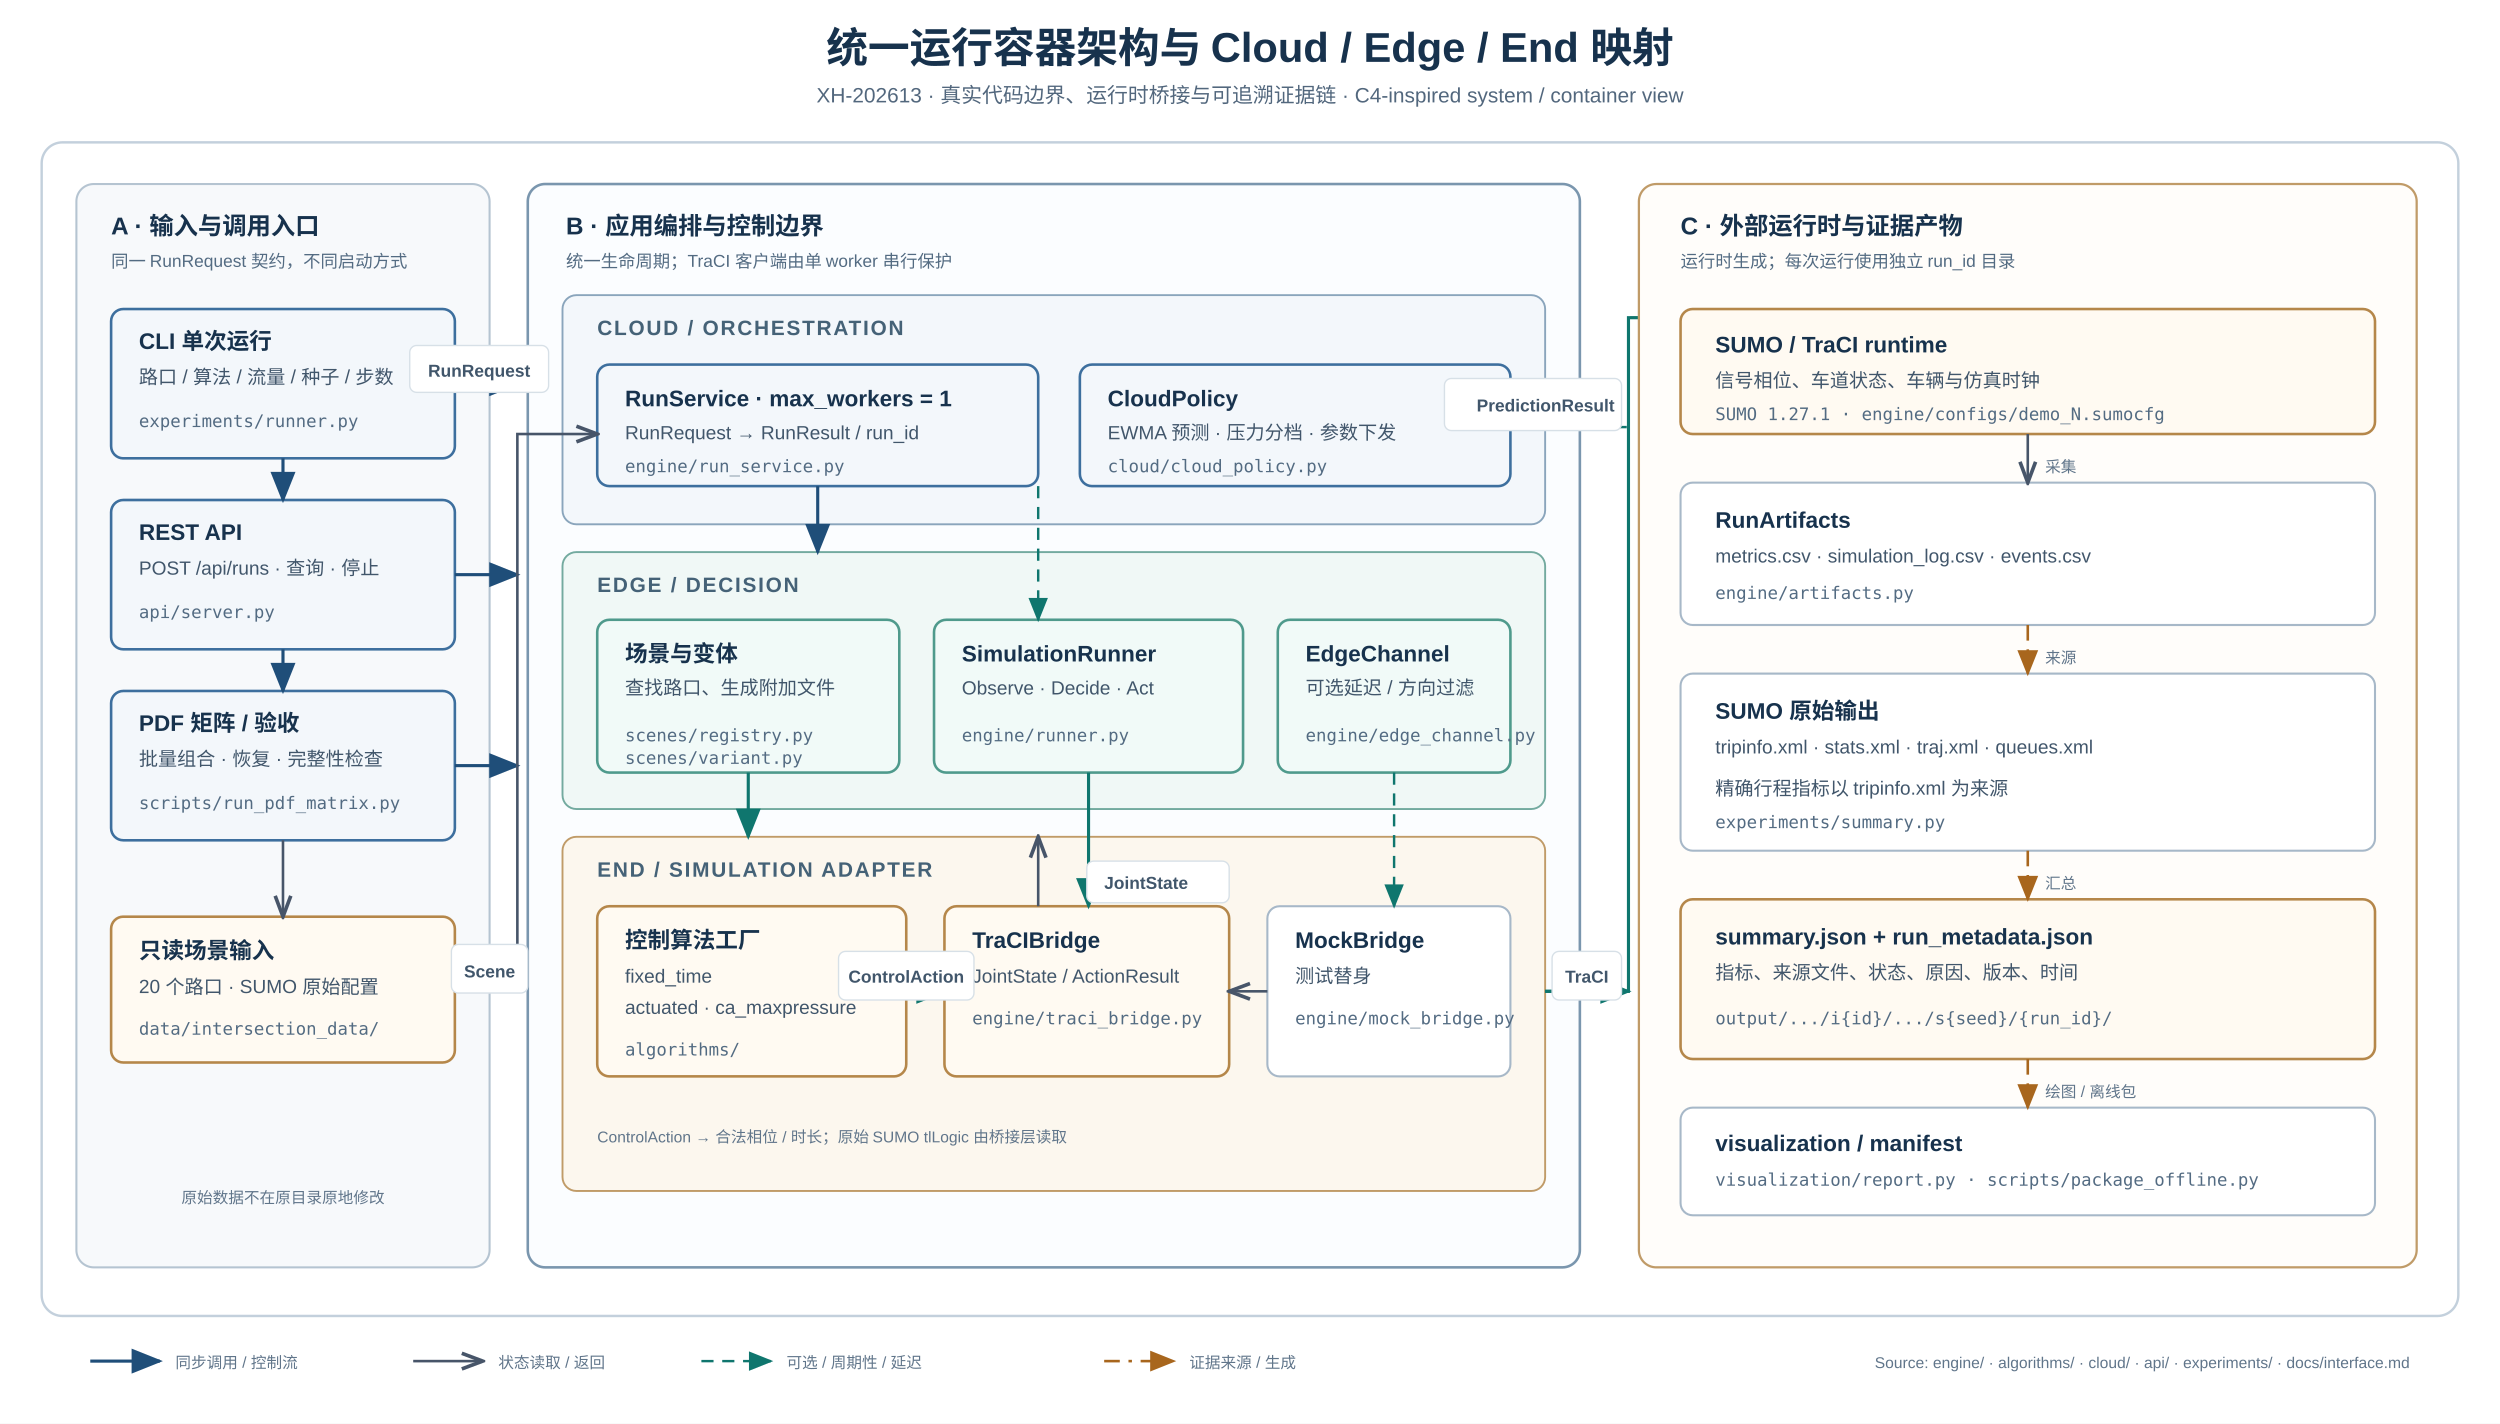
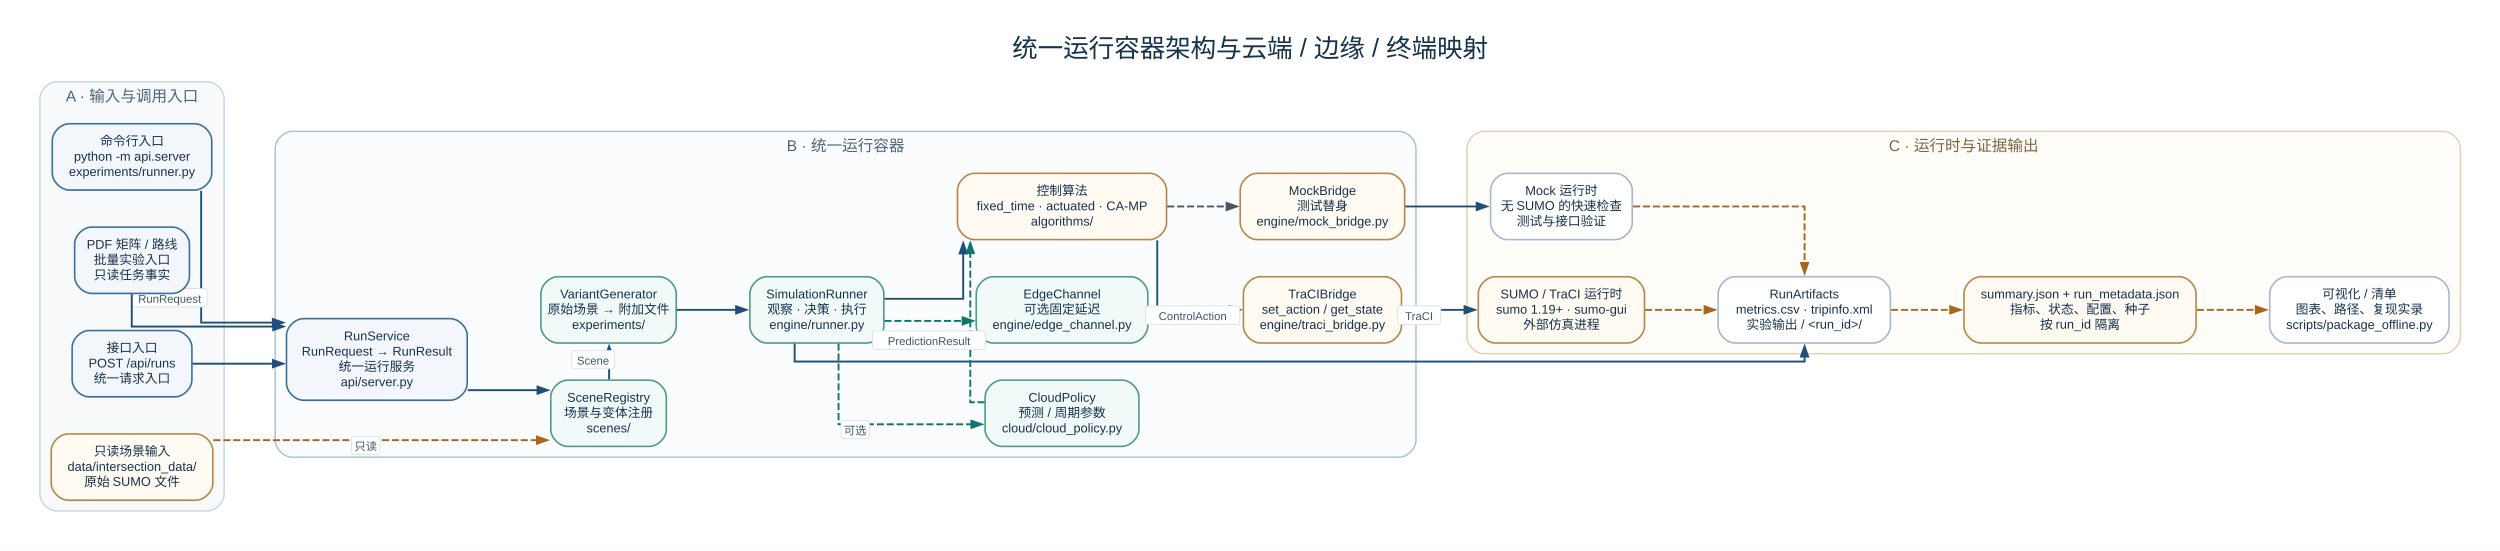
- <svg xmlns="http://www.w3.org/2000/svg" viewBox="0 0 1440 820" role="img" aria-labelledby="architecture-title architecture-desc">
-   <defs>
-     <marker id="arch-solid-blue" markerWidth="10" markerHeight="8" refX="9" refY="4" orient="auto">
-       <path d="M0,0 L10,4 L0,8 Z" fill="#1f4e79" />
-     </marker>
-     <marker id="arch-solid-teal" markerWidth="10" markerHeight="8" refX="9" refY="4" orient="auto">
-       <path d="M0,0 L10,4 L0,8 Z" fill="#0f766e" />
-     </marker>
-     <marker id="arch-open-slate" markerWidth="10" markerHeight="8" refX="9" refY="4" orient="auto">
-       <path d="M1,1 L9,4 L1,7" fill="none" stroke="#475569" stroke-width="1.4" />
-     </marker>
-     <marker id="arch-evidence" markerWidth="10" markerHeight="8" refX="9" refY="4" orient="auto">
-       <path d="M0,0 L10,4 L0,8 Z" fill="#a8661d" />
-     </marker>
-   </defs>
-   <style>
-     .title { font-family: Arial, "Noto Sans CJK SC", "Microsoft YaHei", sans-serif; font-size: 24px; font-weight: 700; fill: #17324d; }
-     .subtitle { font-family: Arial, "Noto Sans CJK SC", "Microsoft YaHei", sans-serif; font-size: 12px; fill: #52677d; }
-     .panel-title { font-family: Arial, "Noto Sans CJK SC", "Microsoft YaHei", sans-serif; font-size: 14px; font-weight: 700; fill: #17324d; }
-     .section-title { font-family: Arial, "Noto Sans CJK SC", "Microsoft YaHei", sans-serif; font-size: 12px; font-weight: 700; letter-spacing: 1px; fill: #456277; }
-     .box-title { font-family: Arial, "Noto Sans CJK SC", "Microsoft YaHei", sans-serif; font-size: 13px; font-weight: 700; fill: #17324d; }
-     .box-text { font-family: Arial, "Noto Sans CJK SC", "Microsoft YaHei", sans-serif; font-size: 11px; fill: #41566b; }
-     .path-text { font-family: "Cascadia Mono", Consolas, monospace; font-size: 10px; fill: #536b82; }
-     .small { font-family: Arial, "Noto Sans CJK SC", "Microsoft YaHei", sans-serif; font-size: 10px; fill: #536b82; }
-     .tiny { font-family: Arial, "Noto Sans CJK SC", "Microsoft YaHei", sans-serif; font-size: 9px; fill: #60758a; }
-     .line-label { font-family: Arial, "Noto Sans CJK SC", "Microsoft YaHei", sans-serif; font-size: 10px; font-weight: 700; fill: #41566b; }
-     .boundary { fill: #fbfdff; stroke: #7a96ae; stroke-width: 1.5; }
-     .box { fill: #ffffff; stroke: #a7b8c8; stroke-width: 1.2; }
-     .box-blue { fill: #f3f7fb; stroke: #3d6f9e; stroke-width: 1.5; }
-     .box-teal { fill: #f1faf8; stroke: #4f9a8c; stroke-width: 1.5; }
-     .box-amber { fill: #fffaf2; stroke: #b5874a; stroke-width: 1.5; }
-     .band-cloud { fill: #f3f7fb; stroke: #8aa5bc; stroke-width: 1.1; }
-     .band-edge { fill: #f0f8f6; stroke: #73aa9f; stroke-width: 1.1; }
-     .band-end { fill: #fcf7ee; stroke: #c09b68; stroke-width: 1.1; }
-     .flow-blue { fill: none; stroke: #1f4e79; stroke-width: 1.8; marker-end: url(#arch-solid-blue); }
-     .flow-teal { fill: none; stroke: #0f766e; stroke-width: 1.8; marker-end: url(#arch-solid-teal); }
-     .flow-open { fill: none; stroke: #475569; stroke-width: 1.5; marker-end: url(#arch-open-slate); }
-     .flow-optional { fill: none; stroke: #0f766e; stroke-width: 1.4; stroke-dasharray: 7 5; marker-end: url(#arch-solid-teal); }
-     .flow-evidence { fill: none; stroke: #a8661d; stroke-width: 1.5; stroke-dasharray: 9 5 2 5; marker-end: url(#arch-evidence); }
-     .label-bg { fill: #ffffff; stroke: #d7e0e7; stroke-width: 0.8; }
-     .rule { stroke: #c8d4df; stroke-width: 1; }
-   </style>
-   <rect width="1440" height="820" fill="#ffffff" />
-   <text x="720" y="36" text-anchor="middle" class="title">统一运行容器架构与 Cloud / Edge / End 映射</text>
-   <text x="720" y="59" text-anchor="middle" class="subtitle">XH-202613 · 真实代码边界、运行时桥接与可追溯证据链 · C4-inspired system / container view</text>
-   <rect x="24" y="82" width="1392" height="676" rx="12" fill="#ffffff" stroke="#c3d0dc" stroke-width="1.4" />
-   <g id="inputs">
-     <rect x="44" y="106" width="238" height="624" rx="10" fill="#f7f9fb" stroke="#b5c4d1" stroke-width="1.2" />
-     <text x="64" y="135" class="panel-title">A · 输入与调用入口</text>
-     <text x="64" y="154" class="small">同一 RunRequest 契约，不同启动方式</text>
-     <rect x="64" y="178" width="198" height="86" rx="7" class="box-blue" />
-     <text x="80" y="201" class="box-title">CLI 单次运行</text>
-     <text x="80" y="221" class="box-text">路口 / 算法 / 流量 / 种子 / 步数</text>
-     <text x="80" y="246" class="path-text">experiments/runner.py</text>
-     <rect x="64" y="288" width="198" height="86" rx="7" class="box-blue" />
-     <text x="80" y="311" class="box-title">REST API</text>
-     <text x="80" y="331" class="box-text">POST /api/runs · 查询 · 停止</text>
-     <text x="80" y="356" class="path-text">api/server.py</text>
-     <rect x="64" y="398" width="198" height="86" rx="7" class="box-blue" />
-     <text x="80" y="421" class="box-title">PDF 矩阵 / 验收</text>
-     <text x="80" y="441" class="box-text">批量组合 · 恢复 · 完整性检查</text>
-     <text x="80" y="466" class="path-text">scripts/run_pdf_matrix.py</text>
-     <rect x="64" y="528" width="198" height="84" rx="7" class="box-amber" />
-     <text x="80" y="552" class="box-title">只读场景输入</text>
-     <text x="80" y="572" class="box-text">20 个路口 · SUMO 原始配置</text>
-     <text x="80" y="596" class="path-text">data/intersection_data/</text>
-     <path d="M163,264 L163,288" class="flow-blue" />
-     <path d="M163,374 L163,398" class="flow-blue" />
-     <path d="M163,484 L163,528" class="flow-open" />
-     <text x="163" y="693" text-anchor="middle" class="tiny">原始数据不在原目录原地修改</text>
-   </g>
-   <g id="run-service-boundary">
-     <rect x="304" y="106" width="606" height="624" rx="10" class="boundary" />
-     <text x="326" y="135" class="panel-title">B · 应用编排与控制边界</text>
-     <text x="326" y="154" class="small">统一生命周期；TraCI 客户端由单 worker 串行保护</text>
-     <rect x="324" y="170" width="566" height="132" rx="8" class="band-cloud" />
-     <text x="344" y="193" class="section-title">CLOUD / ORCHESTRATION</text>
-     <rect x="344" y="210" width="254" height="70" rx="7" class="box-blue" />
-     <text x="360" y="234" class="box-title">RunService · max_workers = 1</text>
-     <text x="360" y="253" class="box-text">RunRequest → RunResult / run_id</text>
-     <text x="360" y="272" class="path-text">engine/run_service.py</text>
-     <rect x="622" y="210" width="248" height="70" rx="7" class="box-blue" />
-     <text x="638" y="234" class="box-title">CloudPolicy</text>
-     <text x="638" y="253" class="box-text">EWMA 预测 · 压力分档 · 参数下发</text>
-     <text x="638" y="272" class="path-text">cloud/cloud_policy.py</text>
-     <rect x="324" y="318" width="566" height="148" rx="8" class="band-edge" />
-     <text x="344" y="341" class="section-title">EDGE / DECISION</text>
-     <rect x="344" y="357" width="174" height="88" rx="7" class="box-teal" />
-     <text x="360" y="381" class="box-title">场景与变体</text>
-     <text x="360" y="400" class="box-text">查找路口、生成附加文件</text>
-     <text x="360" y="427" class="path-text">scenes/registry.py</text>
-     <text x="360" y="440" class="path-text">scenes/variant.py</text>
-     <rect x="538" y="357" width="178" height="88" rx="7" class="box-teal" />
-     <text x="554" y="381" class="box-title">SimulationRunner</text>
-     <text x="554" y="400" class="box-text">Observe · Decide · Act</text>
-     <text x="554" y="427" class="path-text">engine/runner.py</text>
-     <rect x="736" y="357" width="134" height="88" rx="7" class="box-teal" />
-     <text x="752" y="381" class="box-title">EdgeChannel</text>
-     <text x="752" y="400" class="box-text">可选延迟 / 方向过滤</text>
-     <text x="752" y="427" class="path-text">engine/edge_channel.py</text>
-     <rect x="324" y="482" width="566" height="204" rx="8" class="band-end" />
-     <text x="344" y="505" class="section-title">END / SIMULATION ADAPTER</text>
-     <rect x="344" y="522" width="178" height="98" rx="7" class="box-amber" />
-     <text x="360" y="546" class="box-title">控制算法工厂</text>
-     <text x="360" y="566" class="box-text">fixed_time</text>
-     <text x="360" y="584" class="box-text">actuated · ca_maxpressure</text>
-     <text x="360" y="608" class="path-text">algorithms/</text>
-     <rect x="544" y="522" width="164" height="98" rx="7" class="box-amber" />
-     <text x="560" y="546" class="box-title">TraCIBridge</text>
-     <text x="560" y="566" class="box-text">JointState / ActionResult</text>
-     <text x="560" y="590" class="path-text">engine/traci_bridge.py</text>
-     <rect x="730" y="522" width="140" height="98" rx="7" class="box" />
-     <text x="746" y="546" class="box-title">MockBridge</text>
-     <text x="746" y="566" class="box-text">测试替身</text>
-     <text x="746" y="590" class="path-text">engine/mock_bridge.py</text>
-     <text x="344" y="658" class="tiny">ControlAction → 合法相位 / 时长；原始 SUMO tlLogic 由桥接层读取</text>
-     <path d="M471,280 L471,318" class="flow-blue" />
-     <path d="M598,280 L598,357" class="flow-optional" />
-     <path d="M431,445 L431,482" class="flow-teal" />
-     <path d="M627,445 L627,522" class="flow-teal" />
-     <path d="M803,445 L803,522" class="flow-optional" />
-     <path d="M518,571 L544,571" class="flow-teal" />
-     <rect x="483" y="548" width="78" height="28" rx="4" class="label-bg" />
-     <text x="522" y="566" text-anchor="middle" class="line-label">ControlAction</text>
-     <path d="M598,522 L598,482" class="flow-open" />
-     <rect x="626" y="496" width="82" height="24" rx="4" class="label-bg" />
-     <text x="636" y="512" class="line-label">JointState</text>
-     <path d="M730,571 L708,571" class="flow-open" />
-   </g>
-   <g id="simulation-and-bridges">
-     <path d="M262,221 H298" class="flow-blue" />
-     <path d="M262,331 H298" class="flow-blue" />
-     <path d="M262,441 H298" class="flow-blue" />
-     <rect x="236" y="199" width="80" height="27" rx="4" class="label-bg" />
-     <text x="276" y="217" text-anchor="middle" class="line-label">RunRequest</text>
-     <path d="M262,570 H298 V250 H344" class="flow-open" />
-     <rect x="260" y="544" width="44" height="28" rx="4" class="label-bg" />
-     <text x="282" y="563" text-anchor="middle" class="line-label">Scene</text>
-     <path d="M890,571 H938" class="flow-teal" />
-     <path d="M890,571 H938 V183 H984" class="flow-teal" />
-     <rect x="894" y="548" width="40" height="28" rx="4" class="label-bg" />
-     <text x="914" y="566" text-anchor="middle" class="line-label">TraCI</text>
-     <path d="M870,246 H938 V183 H984" class="flow-optional" />
-     <rect x="832" y="218" width="102" height="30" rx="4" class="label-bg" />
-     <text x="930" y="237" text-anchor="end" class="line-label">PredictionResult</text>
-   </g>
-   <g id="evidence-outputs">
-     <rect x="944" y="106" width="448" height="624" rx="10" fill="#fffdfa" stroke="#c09b68" stroke-width="1.3" />
-     <text x="968" y="135" class="panel-title">C · 外部运行时与证据产物</text>
-     <text x="968" y="154" class="small">运行时生成；每次运行使用独立 run_id 目录</text>
-     <rect x="968" y="178" width="400" height="72" rx="7" class="box-amber" />
-     <text x="988" y="203" class="box-title">SUMO / TraCI runtime</text>
-     <text x="988" y="223" class="box-text">信号相位、车道状态、车辆与仿真时钟</text>
-     <text x="988" y="242" class="path-text">SUMO 1.27.1 · engine/configs/demo_N.sumocfg</text>
-     <rect x="968" y="278" width="400" height="82" rx="7" class="box" />
-     <text x="988" y="304" class="box-title">RunArtifacts</text>
-     <text x="988" y="324" class="box-text">metrics.csv · simulation_log.csv · events.csv</text>
-     <text x="988" y="345" class="path-text">engine/artifacts.py</text>
-     <rect x="968" y="388" width="400" height="102" rx="7" class="box" />
-     <text x="988" y="414" class="box-title">SUMO 原始输出</text>
-     <text x="988" y="434" class="box-text">tripinfo.xml · stats.xml · traj.xml · queues.xml</text>
-     <text x="988" y="458" class="box-text">精确行程指标以 tripinfo.xml 为来源</text>
-     <text x="988" y="477" class="path-text">experiments/summary.py</text>
-     <rect x="968" y="518" width="400" height="92" rx="7" class="box-amber" />
-     <text x="988" y="544" class="box-title">summary.json + run_metadata.json</text>
-     <text x="988" y="564" class="box-text">指标、来源文件、状态、原因、版本、时间</text>
-     <text x="988" y="590" class="path-text">output/.../i{id}/.../s{seed}/{run_id}/</text>
-     <rect x="968" y="638" width="400" height="62" rx="7" class="box" />
-     <text x="988" y="663" class="box-title">visualization / manifest</text>
-     <text x="988" y="683" class="path-text">visualization/report.py · scripts/package_offline.py</text>
-     <path d="M1168,250 L1168,278" class="flow-open" />
-     <path d="M1168,360 L1168,388" class="flow-evidence" />
-     <path d="M1168,490 L1168,518" class="flow-evidence" />
-     <path d="M1168,610 L1168,638" class="flow-evidence" />
-     <text x="1178" y="272" class="tiny">采集</text>
-     <text x="1178" y="382" class="tiny">来源</text>
-     <text x="1178" y="512" class="tiny">汇总</text>
-     <text x="1178" y="632" class="tiny">绘图 / 离线包</text>
-   </g>
-   <g id="legend">
-     <line x1="52" y1="784" x2="92" y2="784" class="flow-blue" />
-     <text x="101" y="788" class="tiny">同步调用 / 控制流</text>
-     <line x1="238" y1="784" x2="278" y2="784" class="flow-open" />
-     <text x="287" y="788" class="tiny">状态读取 / 返回</text>
-     <line x1="404" y1="784" x2="444" y2="784" class="flow-optional" />
-     <text x="453" y="788" class="tiny">可选 / 周期性 / 延迟</text>
-     <line x1="636" y1="784" x2="676" y2="784" class="flow-evidence" />
-     <text x="685" y="788" class="tiny">证据来源 / 生成</text>
-     <text x="1388" y="788" text-anchor="end" class="tiny">Source: engine/ · algorithms/ · cloud/ · api/ · experiments/ · docs/interface.md</text>
+ <svg xmlns="http://www.w3.org/2000/svg" role="img" aria-labelledby="architecture-title architecture-desc" width="1765pt" height="389pt" viewBox="0.00 0.00 1765.00 389.00">
+   <g id="graph0" class="graph" transform="scale(1 1) rotate(0) translate(20.16 368.76)">
+     <polygon fill="white" stroke="none" points="-20.16,20.16 -20.16,-368.76 1745.02,-368.76 1745.02,20.16 -20.16,20.16" />
+     <text xml:space="preserve" text-anchor="middle" x="862.43" y="-328.4" font-family="Arial" font-size="18.00" fill="#17324d">统一运行容器架构与云端 / 边缘 / 终端映射</text>
+     <g id="clust1" class="cluster">
+       <path fill="#f7f9fb" stroke="#c8d4df" d="M20,-8C20,-8 126.1,-8 126.1,-8 132.1,-8 138.1,-14 138.1,-20 138.1,-20 138.1,-299 138.1,-299 138.1,-305 132.1,-311 126.1,-311 126.1,-311 20,-311 20,-311 14,-311 8,-305 8,-299 8,-299 8,-20 8,-20 8,-14 14,-8 20,-8" />
+       <text xml:space="preserve" text-anchor="middle" x="73.05" y="-297.1" font-family="Arial" font-size="11.00" fill="#49647b">A · 输入与调用入口</text>
+     </g>
+     <g id="clust3" class="cluster">
+       <path fill="#fbfcfd" stroke="#a8c0d2" d="M186.1,-46C186.1,-46 967.52,-46 967.52,-46 973.52,-46 979.52,-52 979.52,-58 979.52,-58 979.52,-264 979.52,-264 979.52,-270 973.52,-276 967.52,-276 967.52,-276 186.1,-276 186.1,-276 180.1,-276 174.1,-270 174.1,-264 174.1,-264 174.1,-58 174.1,-58 174.1,-52 180.1,-46 186.1,-46" />
+       <text xml:space="preserve" text-anchor="middle" x="576.81" y="-262.1" font-family="Arial" font-size="11.00" fill="#49647b">B · 统一运行容器</text>
+     </g>
+     <g id="clust7" class="cluster">
+       <path fill="#fffdfa" stroke="#e1cfb1" d="M1027.52,-119C1027.52,-119 1704.86,-119 1704.86,-119 1710.86,-119 1716.86,-125 1716.86,-131 1716.86,-131 1716.86,-264 1716.86,-264 1716.86,-270 1710.86,-276 1704.86,-276 1704.86,-276 1027.52,-276 1027.52,-276 1021.52,-276 1015.52,-270 1015.52,-264 1015.52,-264 1015.52,-131 1015.52,-131 1015.52,-125 1021.52,-119 1027.52,-119" />
+       <text xml:space="preserve" text-anchor="middle" x="1366.19" y="-262.1" font-family="Arial" font-size="11.00" fill="#80633e">C · 运行时与证据输出</text>
+     </g>
+     <g id="node1" class="node">
+       <path fill="#f3f7fb" stroke="#3d6f9e" stroke-width="1.15" d="M117.34,-281.4C117.34,-281.4 28.76,-281.4 28.76,-281.4 22.76,-281.4 16.76,-275.4 16.76,-269.4 16.76,-269.4 16.76,-246.6 16.76,-246.6 16.76,-240.6 22.76,-234.6 28.76,-234.6 28.76,-234.6 117.34,-234.6 117.34,-234.6 123.34,-234.6 129.34,-240.6 129.34,-246.6 129.34,-246.6 129.34,-269.4 129.34,-269.4 129.34,-275.4 123.34,-281.4 117.34,-281.4" />
+       <text xml:space="preserve" text-anchor="middle" x="73.05" y="-266.1" font-family="Arial" font-size="9.00" fill="#17324d">命令行入口</text>
+       <text xml:space="preserve" text-anchor="middle" x="73.05" y="-255.3" font-family="Arial" font-size="9.00" fill="#17324d">python -m api.server</text>
+       <text xml:space="preserve" text-anchor="middle" x="73.05" y="-244.5" font-family="Arial" font-size="9.00" fill="#17324d">experiments/runner.py</text>
+     </g>
+     <g id="node5" class="node">
+       <path fill="#f3f7fb" stroke="#3d6f9e" stroke-width="1.15" d="M297.7,-143.8C297.7,-143.8 194.1,-143.8 194.1,-143.8 188.1,-143.8 182.1,-137.8 182.1,-131.8 182.1,-131.8 182.1,-98.2 182.1,-98.2 182.1,-92.2 188.1,-86.2 194.1,-86.2 194.1,-86.2 297.7,-86.2 297.7,-86.2 303.7,-86.2 309.7,-92.2 309.7,-98.2 309.7,-98.2 309.7,-131.8 309.7,-131.8 309.7,-137.8 303.7,-143.8 297.7,-143.8" />
+       <text xml:space="preserve" text-anchor="middle" x="245.9" y="-128.5" font-family="Arial" font-size="9.00" fill="#17324d">RunService</text>
+       <text xml:space="preserve" text-anchor="middle" x="245.9" y="-117.7" font-family="Arial" font-size="9.00" fill="#17324d">RunRequest → RunResult</text>
+       <text xml:space="preserve" text-anchor="middle" x="245.9" y="-106.9" font-family="Arial" font-size="9.00" fill="#17324d">统一运行服务</text>
+       <text xml:space="preserve" text-anchor="middle" x="245.9" y="-96.1" font-family="Arial" font-size="9.00" fill="#17324d">api/server.py</text>
+     </g>
+     <g id="edge1" class="edge">
+       <path fill="none" stroke="#1f4e79" stroke-width="1.35" d="M121.86,-234.04C121.86,-199.81 121.86,-141 121.86,-141 121.86,-141 172.46,-141 172.46,-141" />
+       <polygon fill="#1f4e79" stroke="#1f4e79" stroke-width="1.35" points="172.46,-143.52 179.66,-141 172.46,-138.48 172.46,-143.52" />
+       <rect x="73.13" y="-165.02" width="53.00" height="13" rx="2" fill="#ffffff" stroke="#d7e0e7" stroke-width="0.6" />
+       <text xml:space="preserve" text-anchor="middle" x="99.63" y="-155.02" font-family="Arial" font-size="8.00" fill="#41566b">RunRequest</text>
+     </g>
+     <g id="node2" class="node">
+       <path fill="#f3f7fb" stroke="#3d6f9e" stroke-width="1.15" d="M103.33,-135.4C103.33,-135.4 42.77,-135.4 42.77,-135.4 36.77,-135.4 30.77,-129.4 30.77,-123.4 30.77,-123.4 30.77,-100.6 30.77,-100.6 30.77,-94.6 36.77,-88.6 42.77,-88.6 42.77,-88.6 103.33,-88.6 103.33,-88.6 109.33,-88.6 115.33,-94.6 115.33,-100.6 115.33,-100.6 115.33,-123.4 115.33,-123.4 115.33,-129.4 109.33,-135.4 103.33,-135.4" />
+       <text xml:space="preserve" text-anchor="middle" x="73.05" y="-120.1" font-family="Arial" font-size="9.00" fill="#17324d">接口入口</text>
+       <text xml:space="preserve" text-anchor="middle" x="73.05" y="-109.3" font-family="Arial" font-size="9.00" fill="#17324d">POST /api/runs</text>
+       <text xml:space="preserve" text-anchor="middle" x="73.05" y="-98.5" font-family="Arial" font-size="9.00" fill="#17324d">统一请求入口</text>
+     </g>
+     <g id="edge2" class="edge">
+       <path fill="none" stroke="#1f4e79" stroke-width="1.35" d="M115.78,-112C115.78,-112 172.53,-112 172.53,-112" />
+       <polygon fill="#1f4e79" stroke="#1f4e79" stroke-width="1.35" points="172.53,-114.52 179.73,-112 172.53,-109.48 172.53,-114.52" />
+     </g>
+     <g id="node3" class="node">
+       <path fill="#f3f7fb" stroke="#3d6f9e" stroke-width="1.15" d="M101.58,-208.4C101.58,-208.4 44.53,-208.4 44.53,-208.4 38.53,-208.4 32.53,-202.4 32.53,-196.4 32.53,-196.4 32.53,-173.6 32.53,-173.6 32.53,-167.6 38.53,-161.6 44.53,-161.6 44.53,-161.6 101.58,-161.6 101.58,-161.6 107.58,-161.6 113.58,-167.6 113.58,-173.6 113.58,-173.6 113.58,-196.4 113.58,-196.4 113.58,-202.4 107.58,-208.4 101.58,-208.4" />
+       <text xml:space="preserve" text-anchor="middle" x="73.05" y="-193.1" font-family="Arial" font-size="9.00" fill="#17324d">PDF 矩阵 / 路线</text>
+       <text xml:space="preserve" text-anchor="middle" x="73.05" y="-182.3" font-family="Arial" font-size="9.00" fill="#17324d">批量实验入口</text>
+       <text xml:space="preserve" text-anchor="middle" x="73.05" y="-171.5" font-family="Arial" font-size="9.00" fill="#17324d">只读任务事实</text>
+     </g>
+     <g id="edge3" class="edge">
+       <path fill="none" stroke="#1f4e79" stroke-width="1.35" d="M72.86,-161.05C72.86,-149.54 72.86,-138.2 72.86,-138.2 72.86,-138.2 172.72,-138.2 172.72,-138.2" />
+       <polygon fill="#1f4e79" stroke="#1f4e79" stroke-width="1.35" points="172.72,-140.72 179.92,-138.2 172.72,-135.68 172.72,-140.72" />
+     </g>
+     <g id="node4" class="node">
+       <path fill="#fffaf2" stroke="#b5874a" stroke-width="1.15" d="M118.1,-62.4C118.1,-62.4 28,-62.4 28,-62.4 22,-62.4 16,-56.4 16,-50.4 16,-50.4 16,-27.6 16,-27.6 16,-21.6 22,-15.6 28,-15.6 28,-15.6 118.1,-15.6 118.1,-15.6 124.1,-15.6 130.1,-21.6 130.1,-27.6 130.1,-27.6 130.1,-50.4 130.1,-50.4 130.1,-56.4 124.1,-62.4 118.1,-62.4" />
+       <text xml:space="preserve" text-anchor="middle" x="73.05" y="-47.1" font-family="Arial" font-size="9.00" fill="#17324d">只读场景输入</text>
+       <text xml:space="preserve" text-anchor="middle" x="73.05" y="-36.3" font-family="Arial" font-size="9.00" fill="#17324d">data/intersection_data/</text>
+       <text xml:space="preserve" text-anchor="middle" x="73.05" y="-25.5" font-family="Arial" font-size="9.00" fill="#17324d">原始 SUMO 文件</text>
+     </g>
+     <g id="node6" class="node">
+       <path fill="#f1faf8" stroke="#4f9a8c" stroke-width="1.15" d="M438.26,-100.4C438.26,-100.4 380.69,-100.4 380.69,-100.4 374.69,-100.4 368.69,-94.4 368.69,-88.4 368.69,-88.4 368.69,-65.6 368.69,-65.6 368.69,-59.6 374.69,-53.6 380.69,-53.6 380.69,-53.6 438.26,-53.6 438.26,-53.6 444.26,-53.6 450.26,-59.6 450.26,-65.6 450.26,-65.6 450.26,-88.4 450.26,-88.4 450.26,-94.4 444.26,-100.4 438.26,-100.4" />
+       <text xml:space="preserve" text-anchor="middle" x="409.48" y="-85.1" font-family="Arial" font-size="9.00" fill="#17324d">SceneRegistry</text>
+       <text xml:space="preserve" text-anchor="middle" x="409.48" y="-74.3" font-family="Arial" font-size="9.00" fill="#17324d">场景与变体注册</text>
+       <text xml:space="preserve" text-anchor="middle" x="409.48" y="-63.5" font-family="Arial" font-size="9.00" fill="#17324d">scenes/</text>
+     </g>
+     <g id="edge4" class="edge">
+       <path fill="none" stroke="#a8661d" stroke-width="1.35" stroke-dasharray="5,2" d="M130.5,-58C130.5,-58 358.93,-58 358.93,-58" />
+       <polygon fill="#a8661d" stroke="#a8661d" stroke-width="1.35" points="358.93,-60.52 366.13,-58 358.93,-55.48 358.93,-60.52" />
+       <rect x="228.05" y="-60.80" width="20.00" height="13" rx="2" fill="#ffffff" stroke="#d7e0e7" stroke-width="0.6" />
+       <text xml:space="preserve" text-anchor="middle" x="238.05" y="-50.8" font-family="Arial" font-size="8.00" fill="#41566b">只读</text>
+     </g>
+     <g id="edge5" class="edge">
+       <path fill="none" stroke="#1f4e79" stroke-width="1.35" d="M310.08,-93.3C310.08,-93.3 359.33,-93.3 359.33,-93.3" />
+       <polygon fill="#1f4e79" stroke="#1f4e79" stroke-width="1.35" points="359.33,-95.82 366.53,-93.3 359.33,-90.78 359.33,-95.82" />
+     </g>
+     <g id="node7" class="node">
+       <path fill="#f1faf8" stroke="#4f9a8c" stroke-width="1.15" d="M445.25,-173.4C445.25,-173.4 373.7,-173.4 373.7,-173.4 367.7,-173.4 361.7,-167.4 361.7,-161.4 361.7,-161.4 361.7,-138.6 361.7,-138.6 361.7,-132.6 367.7,-126.6 373.7,-126.6 373.7,-126.6 445.25,-126.6 445.25,-126.6 451.25,-126.6 457.25,-132.6 457.25,-138.6 457.25,-138.6 457.25,-161.4 457.25,-161.4 457.25,-167.4 451.25,-173.4 445.25,-173.4" />
+       <text xml:space="preserve" text-anchor="middle" x="409.48" y="-158.1" font-family="Arial" font-size="9.00" fill="#17324d">VariantGenerator</text>
+       <text xml:space="preserve" text-anchor="middle" x="409.48" y="-147.3" font-family="Arial" font-size="9.00" fill="#17324d">原始场景 → 附加文件</text>
+       <text xml:space="preserve" text-anchor="middle" x="409.48" y="-136.5" font-family="Arial" font-size="9.00" fill="#17324d">experiments/</text>
+     </g>
+     <g id="edge6" class="edge">
+       <path fill="none" stroke="#1f4e79" stroke-width="1.35" d="M409.86,-100.9C409.86,-100.9 409.86,-117.05 409.86,-117.05" />
+       <polygon fill="#1f4e79" stroke="#1f4e79" stroke-width="1.35" points="407.34,-117.05 409.86,-124.25 412.38,-117.05 407.34,-117.05" />
+       <rect x="383.27" y="-121.38" width="30.50" height="13" rx="2" fill="#ffffff" stroke="#d7e0e7" stroke-width="0.6" />
+       <text xml:space="preserve" text-anchor="middle" x="398.52" y="-111.38" font-family="Arial" font-size="8.00" fill="#41566b">Scene</text>
+     </g>
+     <g id="node8" class="node">
+       <path fill="#f1faf8" stroke="#4f9a8c" stroke-width="1.15" d="M591.83,-173.4C591.83,-173.4 521.25,-173.4 521.25,-173.4 515.25,-173.4 509.25,-167.4 509.25,-161.4 509.25,-161.4 509.25,-138.6 509.25,-138.6 509.25,-132.6 515.25,-126.6 521.25,-126.6 521.25,-126.6 591.83,-126.6 591.83,-126.6 597.83,-126.6 603.83,-132.6 603.83,-138.6 603.83,-138.6 603.83,-161.4 603.83,-161.4 603.83,-167.4 597.83,-173.4 591.83,-173.4" />
+       <text xml:space="preserve" text-anchor="middle" x="556.54" y="-158.1" font-family="Arial" font-size="9.00" fill="#17324d">SimulationRunner</text>
+       <text xml:space="preserve" text-anchor="middle" x="556.54" y="-147.3" font-family="Arial" font-size="9.00" fill="#17324d">观察 · 决策 · 执行</text>
+       <text xml:space="preserve" text-anchor="middle" x="556.54" y="-136.5" font-family="Arial" font-size="9.00" fill="#17324d">engine/runner.py</text>
+     </g>
+     <g id="edge7" class="edge">
+       <path fill="none" stroke="#1f4e79" stroke-width="1.35" d="M457.63,-150C457.63,-150 499.54,-150 499.54,-150" />
+       <polygon fill="#1f4e79" stroke="#1f4e79" stroke-width="1.35" points="499.54,-152.52 506.74,-150 499.54,-147.48 499.54,-152.52" />
+     </g>
+     <g id="node9" class="node">
+       <path fill="#f1faf8" stroke="#4f9a8c" stroke-width="1.15" d="M771.92,-100.4C771.92,-100.4 687.33,-100.4 687.33,-100.4 681.33,-100.4 675.33,-94.4 675.33,-88.4 675.33,-88.4 675.33,-65.6 675.33,-65.6 675.33,-59.6 681.33,-53.6 687.33,-53.6 687.33,-53.6 771.92,-53.6 771.92,-53.6 777.92,-53.6 783.92,-59.6 783.92,-65.6 783.92,-65.6 783.92,-88.4 783.92,-88.4 783.92,-94.4 777.92,-100.4 771.92,-100.4" />
+       <text xml:space="preserve" text-anchor="middle" x="729.63" y="-85.1" font-family="Arial" font-size="9.00" fill="#17324d">CloudPolicy</text>
+       <text xml:space="preserve" text-anchor="middle" x="729.63" y="-74.3" font-family="Arial" font-size="9.00" fill="#17324d">预测 / 周期参数</text>
+       <text xml:space="preserve" text-anchor="middle" x="729.63" y="-63.5" font-family="Arial" font-size="9.00" fill="#17324d">cloud/cloud_policy.py</text>
+     </g>
+     <g id="edge8" class="edge">
+       <path fill="none" stroke="#0f766e" stroke-width="1.35" stroke-dasharray="5,2" d="M571.86,-126.19C571.86,-102.36 571.86,-69.2 571.86,-69.2 571.86,-69.2 665.65,-69.2 665.65,-69.2" />
+       <polygon fill="#0f766e" stroke="#0f766e" stroke-width="1.35" points="665.65,-71.72 672.85,-69.2 665.65,-66.68 665.65,-71.72" />
+       <rect x="573.59" y="-72.00" width="20.00" height="13" rx="2" fill="#ffffff" stroke="#d7e0e7" stroke-width="0.6" />
+       <text xml:space="preserve" text-anchor="middle" x="583.59" y="-62" font-family="Arial" font-size="8.00" fill="#41566b">可选</text>
+     </g>
+     <g id="node10" class="node">
+       <path fill="#f1faf8" stroke="#4f9a8c" stroke-width="1.15" d="M778.19,-173.4C778.19,-173.4 681.06,-173.4 681.06,-173.4 675.06,-173.4 669.06,-167.4 669.06,-161.4 669.06,-161.4 669.06,-138.6 669.06,-138.6 669.06,-132.6 675.06,-126.6 681.06,-126.6 681.06,-126.6 778.19,-126.6 778.19,-126.6 784.19,-126.6 790.19,-132.6 790.19,-138.6 790.19,-138.6 790.19,-161.4 790.19,-161.4 790.19,-167.4 784.19,-173.4 778.19,-173.4" />
+       <text xml:space="preserve" text-anchor="middle" x="729.63" y="-158.1" font-family="Arial" font-size="9.00" fill="#17324d">EdgeChannel</text>
+       <text xml:space="preserve" text-anchor="middle" x="729.63" y="-147.3" font-family="Arial" font-size="9.00" fill="#17324d">可选固定延迟</text>
+       <text xml:space="preserve" text-anchor="middle" x="729.63" y="-136.5" font-family="Arial" font-size="9.00" fill="#17324d">engine/edge_channel.py</text>
+     </g>
+     <g id="edge9" class="edge">
+       <path fill="none" stroke="#0f766e" stroke-width="1.35" stroke-dasharray="5,2" d="M604.3,-142.2C604.3,-142.2 659.46,-142.2 659.46,-142.2" />
+       <polygon fill="#0f766e" stroke="#0f766e" stroke-width="1.35" points="659.46,-144.72 666.66,-142.2 659.46,-139.68 659.46,-144.72" />
+     </g>
+     <g id="node11" class="node">
+       <path fill="#fffaf2" stroke="#b5874a" stroke-width="1.15" d="M791.42,-246.4C791.42,-246.4 667.83,-246.4 667.83,-246.4 661.83,-246.4 655.83,-240.4 655.83,-234.4 655.83,-234.4 655.83,-211.6 655.83,-211.6 655.83,-205.6 661.83,-199.6 667.83,-199.6 667.83,-199.6 791.42,-199.6 791.42,-199.6 797.42,-199.6 803.42,-205.6 803.42,-211.6 803.42,-211.6 803.42,-234.4 803.42,-234.4 803.42,-240.4 797.42,-246.4 791.42,-246.4" />
+       <text xml:space="preserve" text-anchor="middle" x="729.63" y="-231.1" font-family="Arial" font-size="9.00" fill="#17324d">控制算法</text>
+       <text xml:space="preserve" text-anchor="middle" x="729.63" y="-220.3" font-family="Arial" font-size="9.00" fill="#17324d">fixed_time · actuated · CA-MP</text>
+       <text xml:space="preserve" text-anchor="middle" x="729.63" y="-209.5" font-family="Arial" font-size="9.00" fill="#17324d">algorithms/</text>
+     </g>
+     <g id="edge10" class="edge">
+       <path fill="none" stroke="#1f4e79" stroke-width="1.35" d="M604.27,-157.8C631.34,-157.8 659.86,-157.8 659.86,-157.8 659.86,-157.8 659.86,-189.85 659.86,-189.85" />
+       <polygon fill="#1f4e79" stroke="#1f4e79" stroke-width="1.35" points="657.34,-189.85 659.86,-197.05 662.38,-189.85 657.34,-189.85" />
+     </g>
+     <g id="node16" class="node">
+       <path fill="#ffffff" stroke="#a7b8c8" stroke-width="1.15" d="M1302.41,-173.4C1302.41,-173.4 1204.86,-173.4 1204.86,-173.4 1198.86,-173.4 1192.86,-167.4 1192.86,-161.4 1192.86,-161.4 1192.86,-138.6 1192.86,-138.6 1192.86,-132.6 1198.86,-126.6 1204.86,-126.6 1204.86,-126.6 1302.41,-126.6 1302.41,-126.6 1308.41,-126.6 1314.41,-132.6 1314.41,-138.6 1314.41,-138.6 1314.41,-161.4 1314.41,-161.4 1314.41,-167.4 1308.41,-173.4 1302.41,-173.4" />
+       <text xml:space="preserve" text-anchor="middle" x="1253.63" y="-158.1" font-family="Arial" font-size="9.00" fill="#17324d">RunArtifacts</text>
+       <text xml:space="preserve" text-anchor="middle" x="1253.63" y="-147.3" font-family="Arial" font-size="9.00" fill="#17324d">metrics.csv · tripinfo.xml</text>
+       <text xml:space="preserve" text-anchor="middle" x="1253.63" y="-136.5" font-family="Arial" font-size="9.00" fill="#17324d">实验输出 / &lt;run_id&gt;/</text>
+     </g>
+     <g id="edge16" class="edge">
+       <path fill="none" stroke="#1f4e79" stroke-width="1.35" d="M540.86,-126.27C540.86,-119.29 540.86,-113.5 540.86,-113.5 540.86,-113.5 1253.86,-113.5 1253.86,-113.5 1253.86,-113.5 1253.86,-117.02 1253.86,-117.02" />
+       <polygon fill="#1f4e79" stroke="#1f4e79" stroke-width="1.35" points="1251.34,-117.02 1253.86,-124.22 1256.38,-117.02 1251.34,-117.02" />
+     </g>
+     <g id="edge15" class="edge">
+       <path fill="none" stroke="#0f766e" stroke-width="1.35" stroke-dasharray="5,2" d="M674.98,-84.8C668.91,-84.8 664.86,-84.8 664.86,-84.8 664.86,-84.8 664.86,-190 664.86,-190" />
+       <polygon fill="#0f766e" stroke="#0f766e" stroke-width="1.35" points="662.34,-190 664.86,-197.2 667.38,-190 662.34,-190" />
+       <rect x="595.74" y="-135.14" width="80.00" height="13" rx="2" fill="#ffffff" stroke="#d7e0e7" stroke-width="0.6" />
+       <text xml:space="preserve" text-anchor="middle" x="635.74" y="-125.14" font-family="Arial" font-size="8.00" fill="#41566b">PredictionResult</text>
+     </g>
+     <g id="node12" class="node">
+       <path fill="#fffaf2" stroke="#b5874a" stroke-width="1.15" d="M957.27,-173.4C957.27,-173.4 869.67,-173.4 869.67,-173.4 863.67,-173.4 857.67,-167.4 857.67,-161.4 857.67,-161.4 857.67,-138.6 857.67,-138.6 857.67,-132.6 863.67,-126.6 869.67,-126.6 869.67,-126.6 957.27,-126.6 957.27,-126.6 963.27,-126.6 969.27,-132.6 969.27,-138.6 969.27,-138.6 969.27,-161.4 969.27,-161.4 969.27,-167.4 963.27,-173.4 957.27,-173.4" />
+       <text xml:space="preserve" text-anchor="middle" x="913.47" y="-158.1" font-family="Arial" font-size="9.00" fill="#17324d">TraCIBridge</text>
+       <text xml:space="preserve" text-anchor="middle" x="913.47" y="-147.3" font-family="Arial" font-size="9.00" fill="#17324d">set_action / get_state</text>
+       <text xml:space="preserve" text-anchor="middle" x="913.47" y="-136.5" font-family="Arial" font-size="9.00" fill="#17324d">engine/traci_bridge.py</text>
+     </g>
+     <g id="edge11" class="edge">
+       <path fill="none" stroke="#1f4e79" stroke-width="1.35" d="M796.86,-199.1C796.86,-177.81 796.86,-150 796.86,-150 796.86,-150 847.97,-150 847.97,-150" />
+       <polygon fill="#1f4e79" stroke="#1f4e79" stroke-width="1.35" points="847.97,-152.52 855.17,-150 847.97,-147.48 847.97,-152.52" />
+       <rect x="788.63" y="-152.80" width="66.50" height="13" rx="2" fill="#ffffff" stroke="#d7e0e7" stroke-width="0.6" />
+       <text xml:space="preserve" text-anchor="middle" x="821.88" y="-142.8" font-family="Arial" font-size="8.00" fill="#41566b">ControlAction</text>
+     </g>
+     <g id="node13" class="node">
+       <path fill="#fffaf2" stroke="#b5874a" stroke-width="1.15" d="M959.52,-246.4C959.52,-246.4 867.42,-246.4 867.42,-246.4 861.42,-246.4 855.42,-240.4 855.42,-234.4 855.42,-234.4 855.42,-211.6 855.42,-211.6 855.42,-205.6 861.42,-199.6 867.42,-199.6 867.42,-199.6 959.52,-199.6 959.52,-199.6 965.52,-199.6 971.52,-205.6 971.52,-211.6 971.52,-211.6 971.52,-234.4 971.52,-234.4 971.52,-240.4 965.52,-246.4 959.52,-246.4" />
+       <text xml:space="preserve" text-anchor="middle" x="913.47" y="-231.1" font-family="Arial" font-size="9.00" fill="#17324d">MockBridge</text>
+       <text xml:space="preserve" text-anchor="middle" x="913.47" y="-220.3" font-family="Arial" font-size="9.00" fill="#17324d">测试替身</text>
+       <text xml:space="preserve" text-anchor="middle" x="913.47" y="-209.5" font-family="Arial" font-size="9.00" fill="#17324d">engine/mock_bridge.py</text>
+     </g>
+     <g id="edge12" class="edge">
+       <path fill="none" stroke="#475569" stroke-width="1.35" stroke-dasharray="5,2" d="M803.87,-223C803.87,-223 845.82,-223 845.82,-223" />
+       <polygon fill="#475569" stroke="#475569" stroke-width="1.35" points="845.82,-225.52 853.02,-223 845.82,-220.48 845.82,-225.52" />
+     </g>
+     <g id="node14" class="node">
+       <path fill="#fffaf2" stroke="#b5874a" stroke-width="1.15" d="M1128.86,-173.4C1128.86,-173.4 1035.52,-173.4 1035.52,-173.4 1029.52,-173.4 1023.52,-167.4 1023.52,-161.4 1023.52,-161.4 1023.52,-138.6 1023.52,-138.6 1023.52,-132.6 1029.52,-126.6 1035.52,-126.6 1035.52,-126.6 1128.86,-126.6 1128.86,-126.6 1134.86,-126.6 1140.86,-132.6 1140.86,-138.6 1140.86,-138.6 1140.86,-161.4 1140.86,-161.4 1140.86,-167.4 1134.86,-173.4 1128.86,-173.4" />
+       <text xml:space="preserve" text-anchor="middle" x="1082.19" y="-158.1" font-family="Arial" font-size="9.00" fill="#17324d">SUMO / TraCI 运行时</text>
+       <text xml:space="preserve" text-anchor="middle" x="1082.19" y="-147.3" font-family="Arial" font-size="9.00" fill="#17324d">sumo 1.19+ · sumo-gui</text>
+       <text xml:space="preserve" text-anchor="middle" x="1082.19" y="-136.5" font-family="Arial" font-size="9.00" fill="#17324d">外部仿真进程</text>
+     </g>
+     <g id="edge13" class="edge">
+       <path fill="none" stroke="#1f4e79" stroke-width="1.35" d="M969.65,-150C969.65,-150 1013.83,-150 1013.83,-150" />
+       <polygon fill="#1f4e79" stroke="#1f4e79" stroke-width="1.35" points="1013.83,-152.52 1021.03,-150 1013.83,-147.48 1013.83,-152.52" />
+       <rect x="966.49" y="-152.80" width="30.50" height="13" rx="2" fill="#ffffff" stroke="#d7e0e7" stroke-width="0.6" />
+       <text xml:space="preserve" text-anchor="middle" x="981.74" y="-142.8" font-family="Arial" font-size="8.00" fill="#41566b">TraCI</text>
+     </g>
+     <g id="node15" class="node">
+       <path fill="#ffffff" stroke="#a7b8c8" stroke-width="1.15" d="M1120.21,-246.4C1120.21,-246.4 1044.16,-246.4 1044.16,-246.4 1038.16,-246.4 1032.16,-240.4 1032.16,-234.4 1032.16,-234.4 1032.16,-211.6 1032.16,-211.6 1032.16,-205.6 1038.16,-199.6 1044.16,-199.6 1044.16,-199.6 1120.21,-199.6 1120.21,-199.6 1126.21,-199.6 1132.21,-205.6 1132.21,-211.6 1132.21,-211.6 1132.21,-234.4 1132.21,-234.4 1132.21,-240.4 1126.21,-246.4 1120.21,-246.4" />
+       <text xml:space="preserve" text-anchor="middle" x="1082.19" y="-231.1" font-family="Arial" font-size="9.00" fill="#17324d">Mock 运行时</text>
+       <text xml:space="preserve" text-anchor="middle" x="1082.19" y="-220.3" font-family="Arial" font-size="9.00" fill="#17324d">无 SUMO 的快速检查</text>
+       <text xml:space="preserve" text-anchor="middle" x="1082.19" y="-209.5" font-family="Arial" font-size="9.00" fill="#17324d">测试与接口验证</text>
+     </g>
+     <g id="edge14" class="edge">
+       <path fill="none" stroke="#1f4e79" stroke-width="1.35" d="M972.01,-223C972.01,-223 1022.38,-223 1022.38,-223" />
+       <polygon fill="#1f4e79" stroke="#1f4e79" stroke-width="1.35" points="1022.38,-225.52 1029.58,-223 1022.38,-220.48 1022.38,-225.52" />
+     </g>
+     <g id="edge17" class="edge">
+       <path fill="none" stroke="#a8661d" stroke-width="1.35" stroke-dasharray="5,2" d="M1141.19,-150C1141.19,-150 1183.24,-150 1183.24,-150" />
+       <polygon fill="#a8661d" stroke="#a8661d" stroke-width="1.35" points="1183.24,-152.52 1190.44,-150 1183.24,-147.48 1183.24,-152.52" />
+     </g>
+     <g id="edge18" class="edge">
+       <path fill="none" stroke="#a8661d" stroke-width="1.35" stroke-dasharray="5,2" d="M1132.77,-223C1183.41,-223 1253.86,-223 1253.86,-223 1253.86,-223 1253.86,-183.15 1253.86,-183.15" />
+       <polygon fill="#a8661d" stroke="#a8661d" stroke-width="1.35" points="1256.38,-183.15 1253.86,-175.95 1251.34,-183.15 1256.38,-183.15" />
+     </g>
+     <g id="node17" class="node">
+       <path fill="#fffaf2" stroke="#b5874a" stroke-width="1.15" d="M1518.27,-173.4C1518.27,-173.4 1378.41,-173.4 1378.41,-173.4 1372.41,-173.4 1366.41,-167.4 1366.41,-161.4 1366.41,-161.4 1366.41,-138.6 1366.41,-138.6 1366.41,-132.6 1372.41,-126.6 1378.41,-126.6 1378.41,-126.6 1518.27,-126.6 1518.27,-126.6 1524.27,-126.6 1530.27,-132.6 1530.27,-138.6 1530.27,-138.6 1530.27,-161.4 1530.27,-161.4 1530.27,-167.4 1524.27,-173.4 1518.27,-173.4" />
+       <text xml:space="preserve" text-anchor="middle" x="1448.34" y="-158.1" font-family="Arial" font-size="9.00" fill="#17324d">summary.json + run_metadata.json</text>
+       <text xml:space="preserve" text-anchor="middle" x="1448.34" y="-147.3" font-family="Arial" font-size="9.00" fill="#17324d">指标、状态、配置、种子</text>
+       <text xml:space="preserve" text-anchor="middle" x="1448.34" y="-136.5" font-family="Arial" font-size="9.00" fill="#17324d">按 run_id 隔离</text>
+     </g>
+     <g id="edge19" class="edge">
+       <path fill="none" stroke="#a8661d" stroke-width="1.35" stroke-dasharray="5,2" d="M1314.97,-150C1314.97,-150 1356.67,-150 1356.67,-150" />
+       <polygon fill="#a8661d" stroke="#a8661d" stroke-width="1.35" points="1356.67,-152.52 1363.87,-150 1356.67,-147.48 1356.67,-152.52" />
+     </g>
+     <g id="node18" class="node">
+       <path fill="#ffffff" stroke="#a7b8c8" stroke-width="1.15" d="M1696.86,-173.4C1696.86,-173.4 1594.27,-173.4 1594.27,-173.4 1588.27,-173.4 1582.27,-167.4 1582.27,-161.4 1582.27,-161.4 1582.27,-138.6 1582.27,-138.6 1582.27,-132.6 1588.27,-126.6 1594.27,-126.6 1594.27,-126.6 1696.86,-126.6 1696.86,-126.6 1702.86,-126.6 1708.86,-132.6 1708.86,-138.6 1708.86,-138.6 1708.86,-161.4 1708.86,-161.4 1708.86,-167.4 1702.86,-173.4 1696.86,-173.4" />
+       <text xml:space="preserve" text-anchor="middle" x="1645.57" y="-158.1" font-family="Arial" font-size="9.00" fill="#17324d">可视化 / 清单</text>
+       <text xml:space="preserve" text-anchor="middle" x="1645.57" y="-147.3" font-family="Arial" font-size="9.00" fill="#17324d">图表、路径、复现实录</text>
+       <text xml:space="preserve" text-anchor="middle" x="1645.57" y="-136.5" font-family="Arial" font-size="9.00" fill="#17324d">scripts/package_offline.py</text>
+     </g>
+     <g id="edge20" class="edge">
+       <path fill="none" stroke="#a8661d" stroke-width="1.35" stroke-dasharray="5,2" d="M1530.84,-150C1530.84,-150 1572.45,-150 1572.45,-150" />
+       <polygon fill="#a8661d" stroke="#a8661d" stroke-width="1.35" points="1572.45,-152.52 1579.65,-150 1572.45,-147.48 1572.45,-152.52" />
+     </g>
  </g>
</svg>
